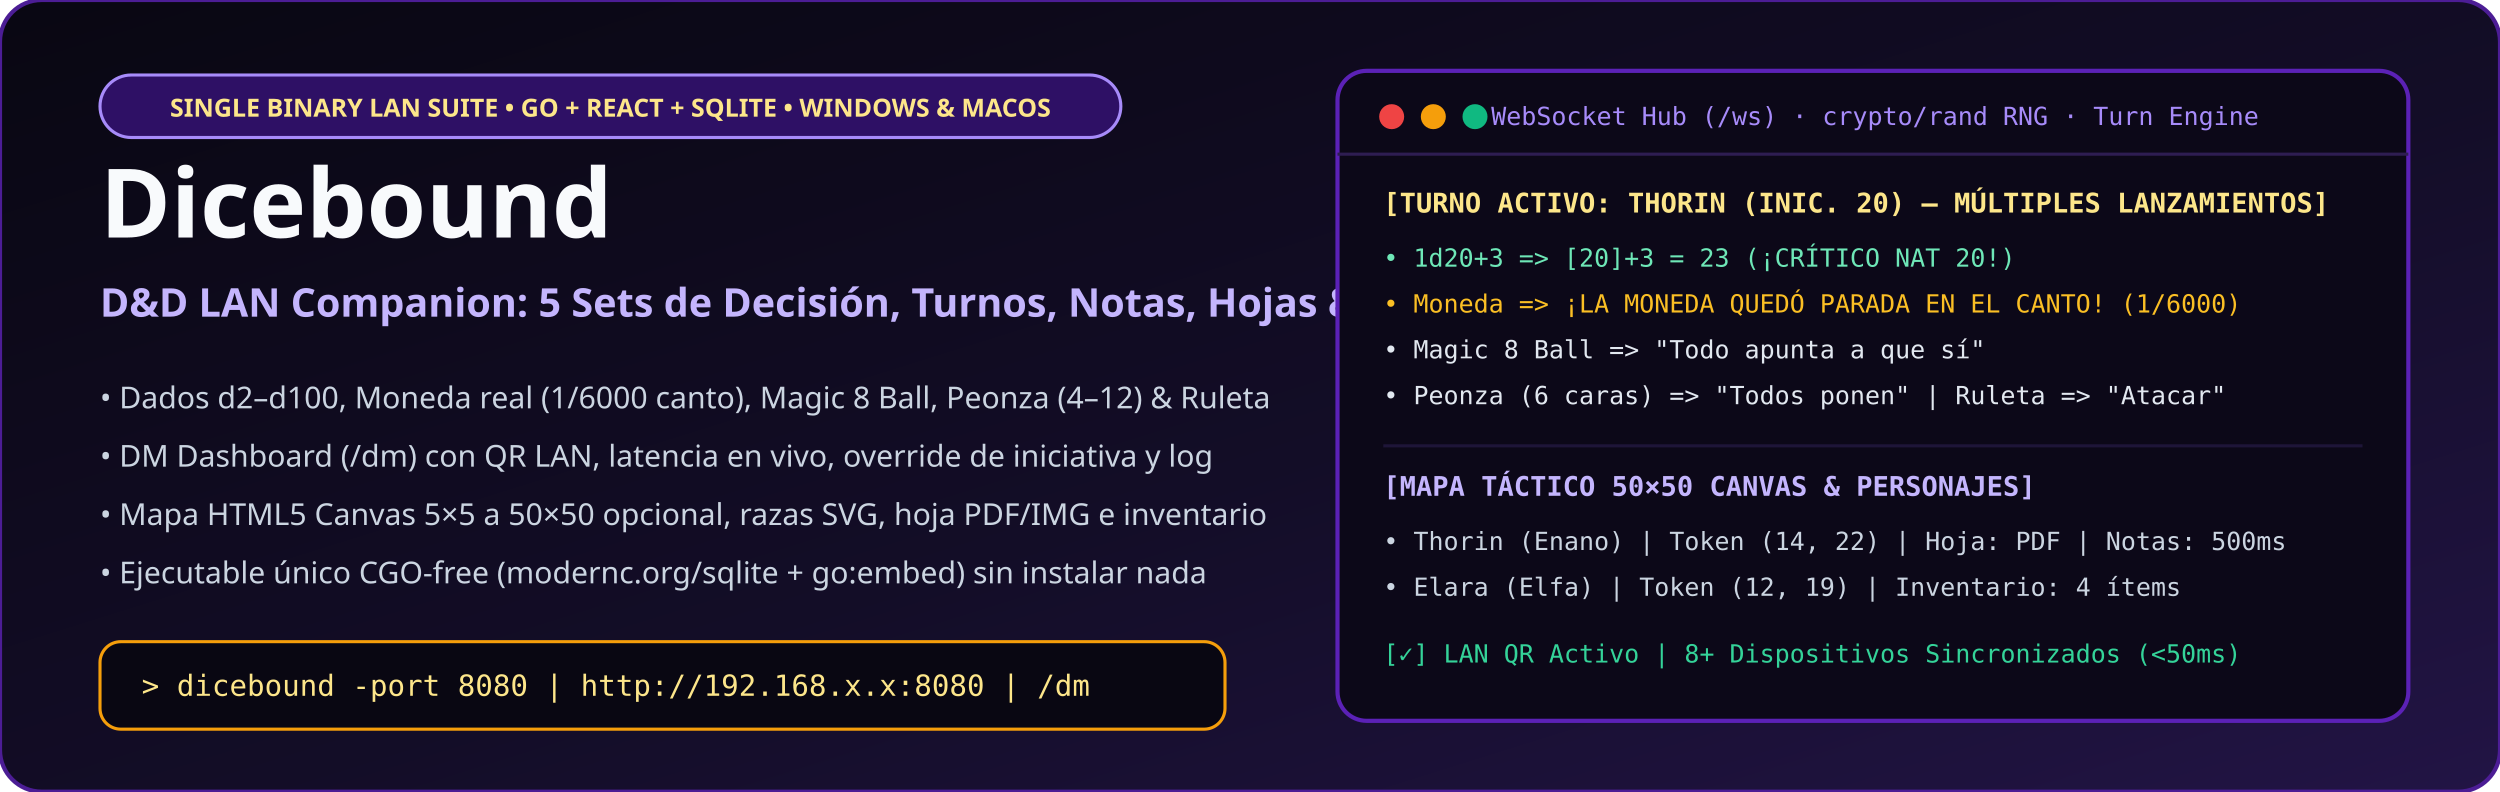
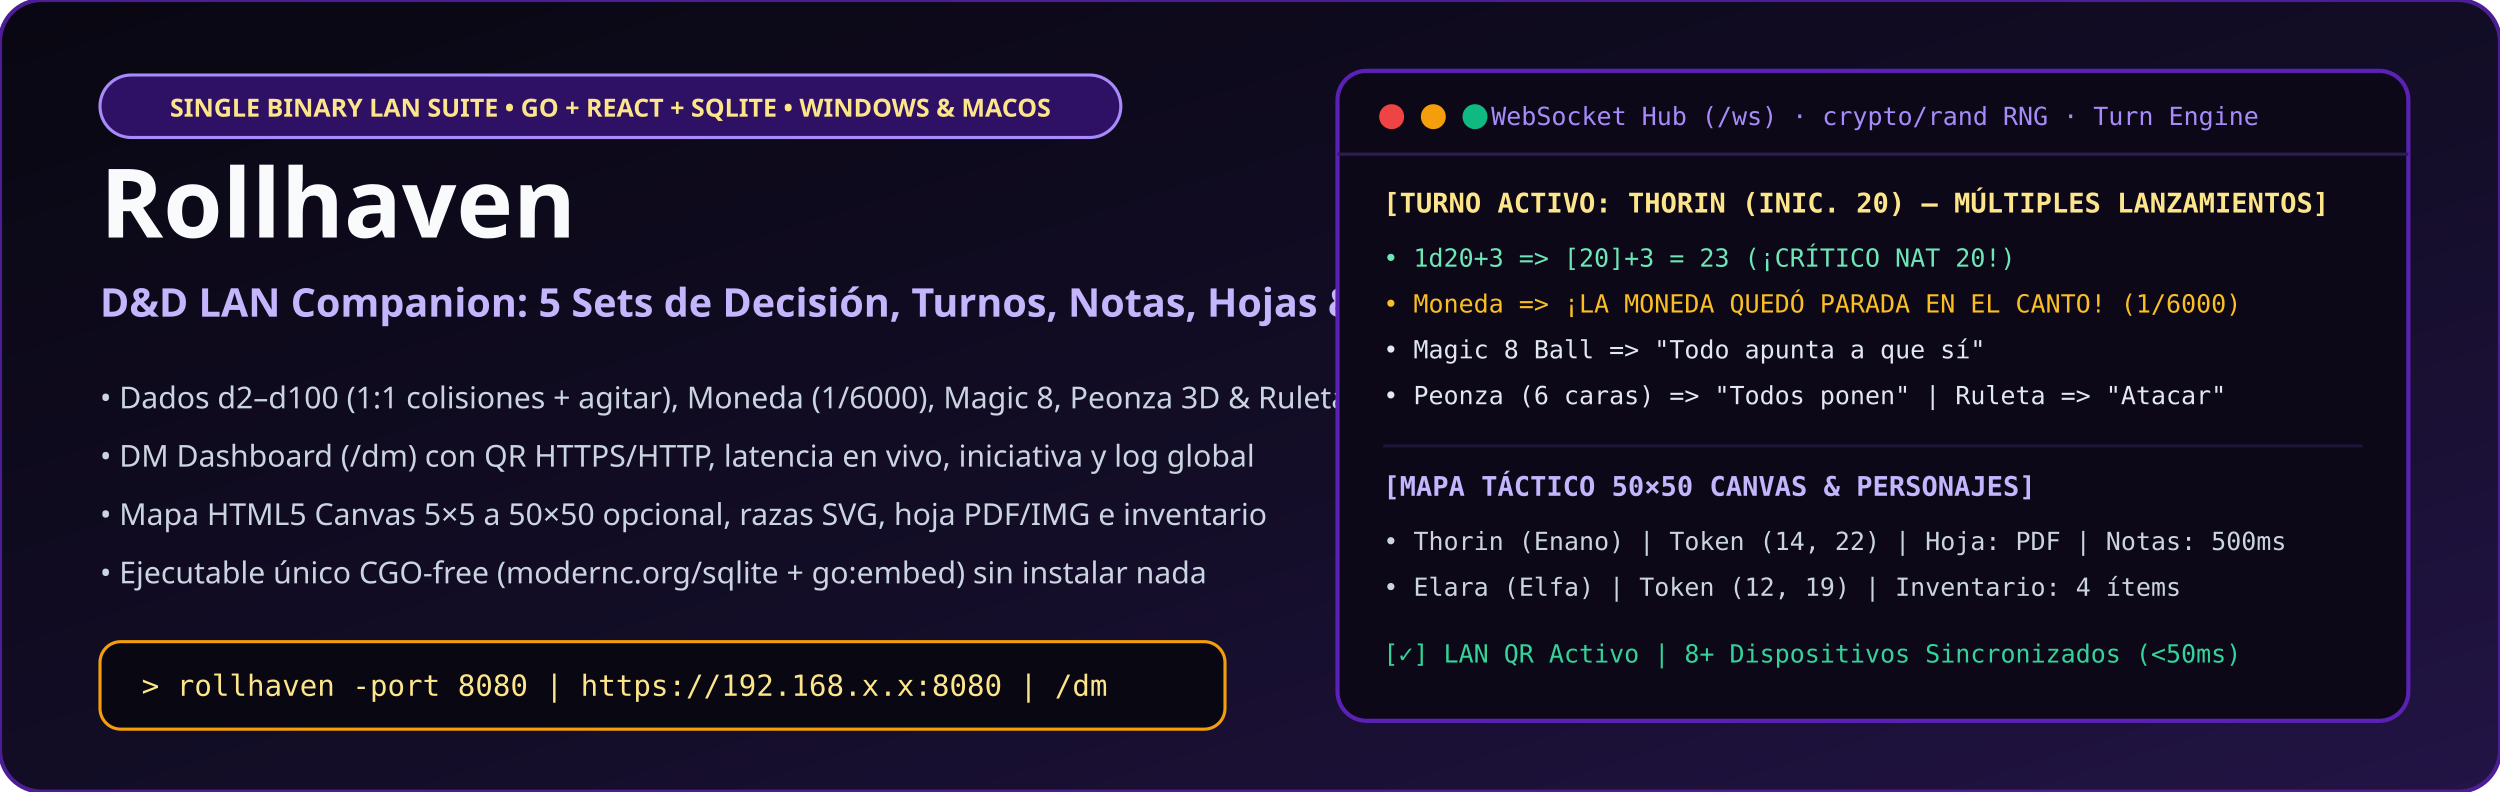
<svg xmlns="http://www.w3.org/2000/svg" viewBox="0 0 1200 380" width="100%">
  <defs>
    <linearGradient id="bgHero" x1="0%" y1="0%" x2="100%" y2="100%">
      <stop offset="0%" stop-color="#090712" />
      <stop offset="55%" stop-color="#130d27" />
      <stop offset="100%" stop-color="#221445" />
    </linearGradient>
    <radialGradient id="d20Hero" cx="50%" cy="48%" r="55%">
      <stop offset="0%" stop-color="#fffbeb" />
      <stop offset="65%" stop-color="#fde68a" />
      <stop offset="100%" stop-color="#f59e0b" />
    </radialGradient>
  </defs>
  <rect width="1200" height="380" rx="20" fill="url(#bgHero)" stroke="#4c1d95" stroke-width="2" />
  <rect x="48" y="36" width="490" height="30" rx="15" fill="#2e1065" stroke="#a78bfa" stroke-width="1.5" />
  <text x="293" y="56" text-anchor="middle" fill="#fde68a" font-family="sans-serif" font-weight="bold" font-size="12">SINGLE BINARY LAN SUITE • GO + REACT + SQLITE • WINDOWS &amp; MACOS</text>
-   <text x="48" y="114" fill="#f8fafc" font-family="sans-serif" font-weight="800" font-size="46">Dicebound</text>
+   <text x="48" y="114" fill="#f8fafc" font-family="sans-serif" font-weight="800" font-size="46">Rollhaven</text>
  <text x="48" y="152" fill="#c4b5fd" font-family="sans-serif" font-weight="600" font-size="19">D&amp;D LAN Companion: 5 Sets de Decisión, Turnos, Notas, Hojas &amp; Mapa Táctico</text>
-   <text x="48" y="196" fill="#cbd5e1" font-family="sans-serif" font-size="14.5">• Dados d2–d100, Moneda real (1/6000 canto), Magic 8 Ball, Peonza (4–12) &amp; Ruleta</text>
-   <text x="48" y="224" fill="#cbd5e1" font-family="sans-serif" font-size="14.5">• DM Dashboard (/dm) con QR LAN, latencia en vivo, override de iniciativa y log</text>
+   <text x="48" y="196" fill="#cbd5e1" font-family="sans-serif" font-size="14.5">• Dados d2–d100 (1:1 colisiones + agitar), Moneda (1/6000), Magic 8, Peonza 3D &amp; Ruleta</text>
+   <text x="48" y="224" fill="#cbd5e1" font-family="sans-serif" font-size="14.5">• DM Dashboard (/dm) con QR HTTPS/HTTP, latencia en vivo, iniciativa y log global</text>
  <text x="48" y="252" fill="#cbd5e1" font-family="sans-serif" font-size="14.5">• Mapa HTML5 Canvas 5×5 a 50×50 opcional, razas SVG, hoja PDF/IMG e inventario</text>
  <text x="48" y="280" fill="#cbd5e1" font-family="sans-serif" font-size="14.5">• Ejecutable único CGO-free (modernc.org/sqlite + go:embed) sin instalar nada</text>
  <rect x="48" y="308" width="540" height="42" rx="10" fill="#090712" stroke="#f59e0b" stroke-width="1.5" />
-   <text x="68" y="334" fill="#fde68a" font-family="monospace" font-size="14">&gt; dicebound -port 8080   |   http://192.168.x.x:8080   |   /dm</text>
+   <text x="68" y="334" fill="#fde68a" font-family="monospace" font-size="14">&gt; rollhaven -port 8080   |   https://192.168.x.x:8080   |   /dm</text>
  <rect x="642" y="34" width="514" height="312" rx="14" fill="#0c0818" stroke="#5b21b6" stroke-width="2" />
  <circle cx="668" cy="56" r="6" fill="#ef4444" />
  <circle cx="688" cy="56" r="6" fill="#f59e0b" />
  <circle cx="708" cy="56" r="6" fill="#10b981" />
  <text x="900" y="60" text-anchor="middle" fill="#a78bfa" font-family="monospace" font-size="12">WebSocket Hub (/ws) · crypto/rand RNG · Turn Engine</text>
  <line x1="642" y1="74" x2="1156" y2="74" stroke="#2e1d52" stroke-width="1.5" />
  <text x="664" y="102" fill="#fde68a" font-family="monospace" font-weight="bold" font-size="13">[TURNO ACTIVO: THORIN (INIC. 20) — MÚLTIPLES LANZAMIENTOS]</text>
  <text x="664" y="128" fill="#6ee7b7" font-family="monospace" font-size="12">• 1d20+3 =&gt; [20]+3 = 23  (¡CRÍTICO NAT 20!)</text>
  <text x="664" y="150" fill="#fbbf24" font-family="monospace" font-size="12">• Moneda =&gt; ¡LA MONEDA QUEDÓ PARADA EN EL CANTO! (1/6000)</text>
  <text x="664" y="172" fill="#e2e8f0" font-family="monospace" font-size="12">• Magic 8 Ball =&gt; "Todo apunta a que sí"</text>
  <text x="664" y="194" fill="#e2e8f0" font-family="monospace" font-size="12">• Peonza (6 caras) =&gt; "Todos ponen"  |  Ruleta =&gt; "Atacar"</text>
  <line x1="664" y1="214" x2="1134" y2="214" stroke="#1e1538" stroke-width="1.5" />
  <text x="664" y="238" fill="#c4b5fd" font-family="monospace" font-weight="bold" font-size="13">[MAPA TÁCTICO 50×50 CANVAS &amp; PERSONAJES]</text>
  <text x="664" y="264" fill="#cbd5e1" font-family="monospace" font-size="12">• Thorin (Enano)  | Token (14, 22) | Hoja: PDF | Notas: 500ms</text>
  <text x="664" y="286" fill="#cbd5e1" font-family="monospace" font-size="12">• Elara  (Elfa)   | Token (12, 19) | Inventario: 4 ítems</text>
  <text x="664" y="318" fill="#34d399" font-family="monospace" font-size="12">[✓] LAN QR Activo   |   8+ Dispositivos Sincronizados (&lt;50ms)</text>
</svg>
